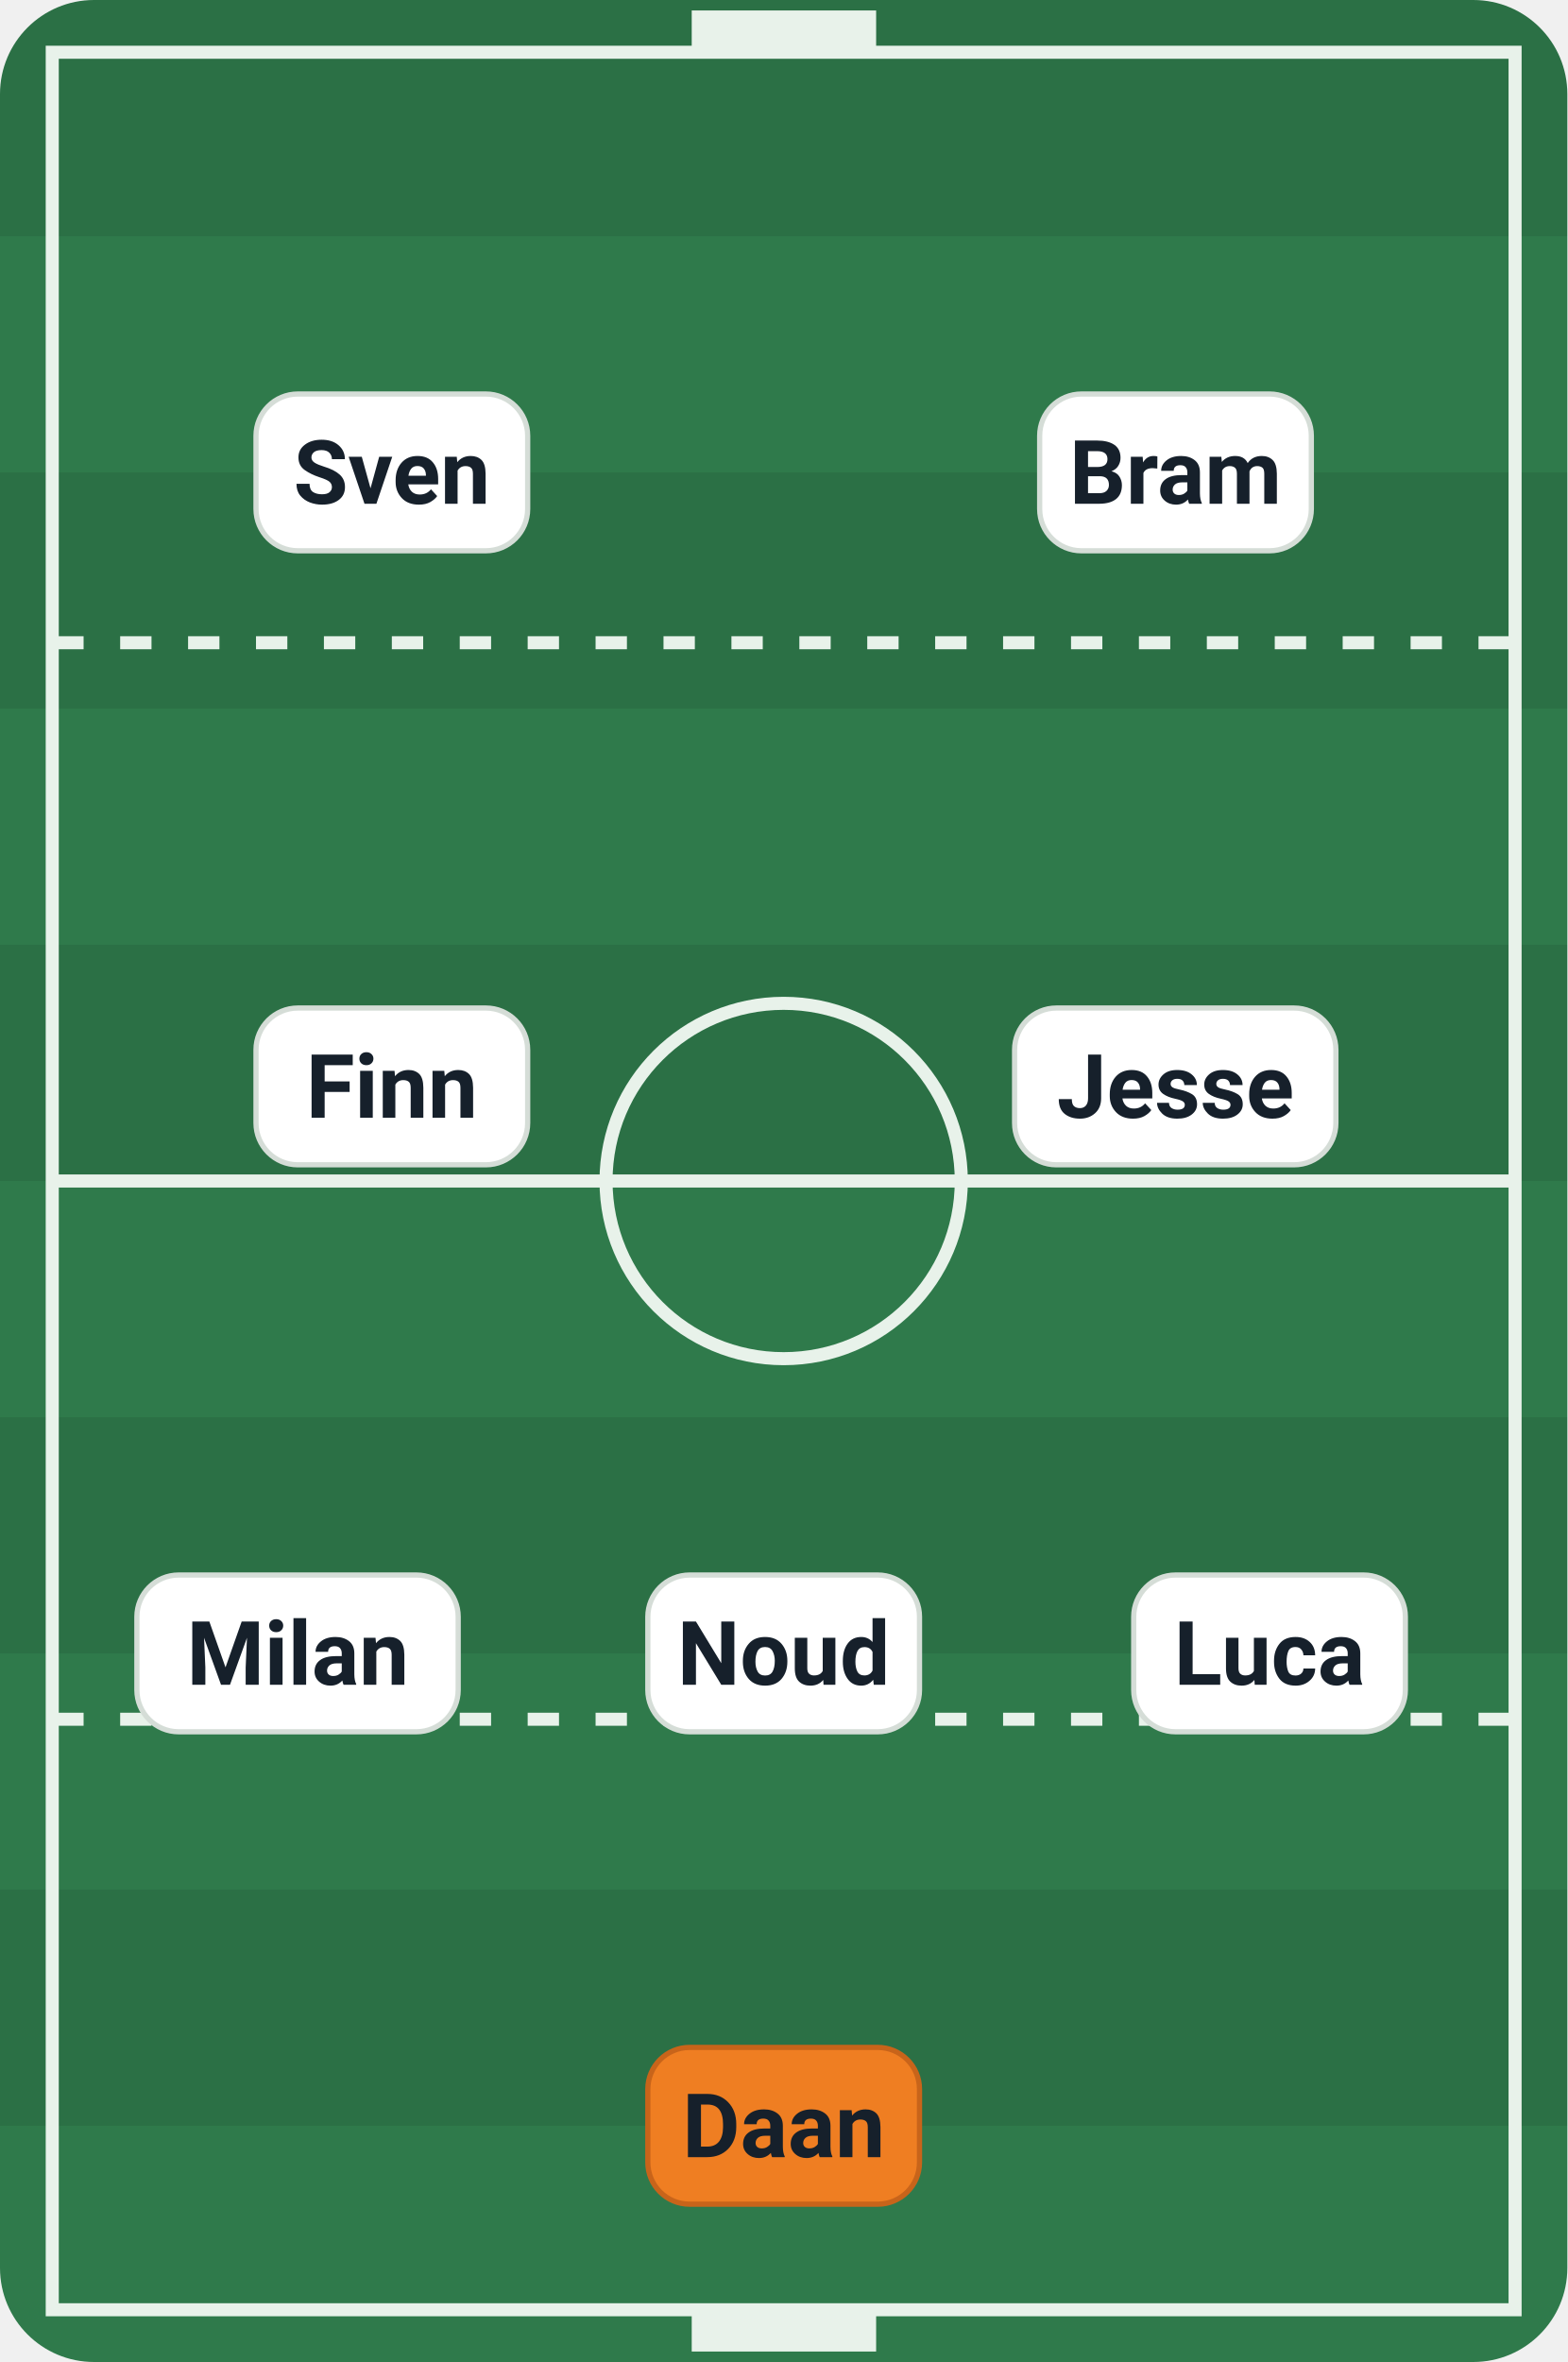
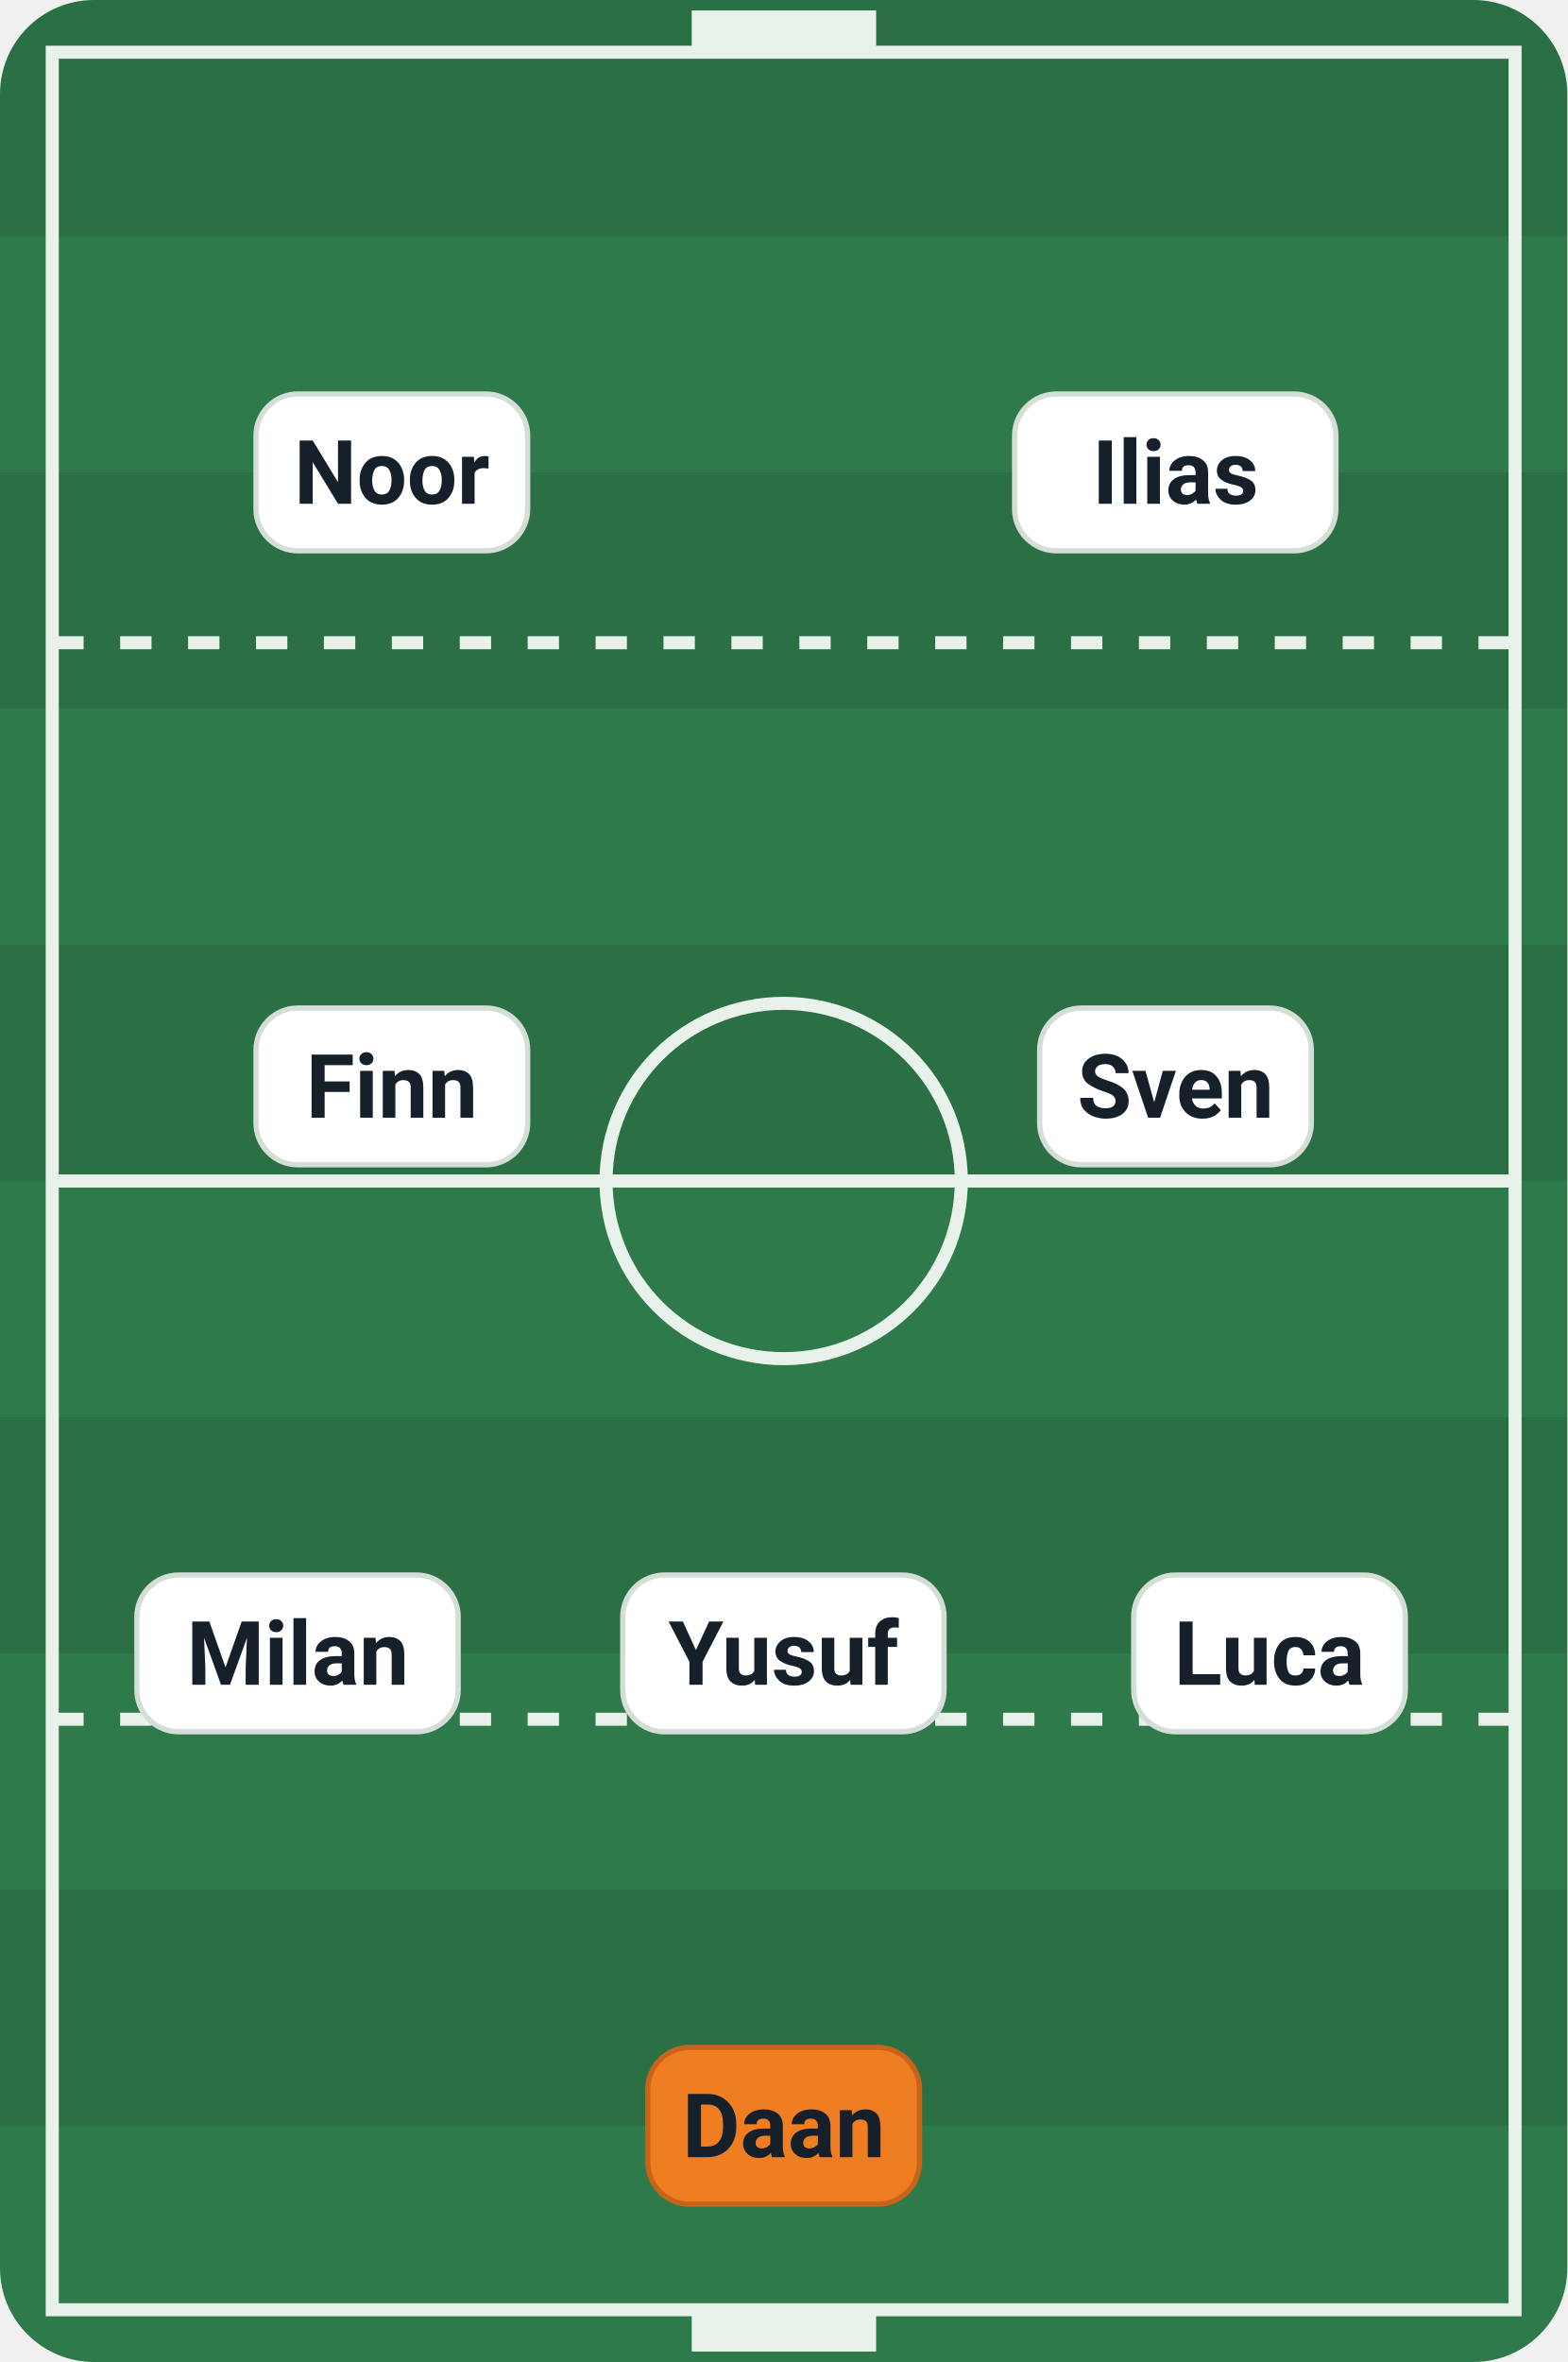
<svg xmlns="http://www.w3.org/2000/svg" viewBox="0 0 300 452" width="300" height="452" role="img" font-family="system-ui, -apple-system, Segoe UI, Roboto, sans-serif">
  <clipPath id="r">
    <rect width="300" height="452" rx="18" />
  </clipPath>
  <g clip-path="url(#r)">
    <rect x="0" y="0.0" width="300" height="45.2" fill="#2B7045" />
    <rect x="0" y="45.2" width="300" height="45.2" fill="#2F7A4B" />
    <rect x="0" y="90.4" width="300" height="45.2" fill="#2B7045" />
    <rect x="0" y="135.6" width="300" height="45.2" fill="#2F7A4B" />
    <rect x="0" y="180.8" width="300" height="45.2" fill="#2B7045" />
    <rect x="0" y="226.0" width="300" height="45.2" fill="#2F7A4B" />
    <rect x="0" y="271.2" width="300" height="45.2" fill="#2B7045" />
    <rect x="0" y="316.4" width="300" height="45.2" fill="#2F7A4B" />
    <rect x="0" y="361.6" width="300" height="45.2" fill="#2B7045" />
    <rect x="0" y="406.8" width="300" height="45.2" fill="#2F7A4B" />
    <rect x="10" y="10" width="280" height="432" fill="none" stroke="#E8F2EA" stroke-width="2.5" />
    <line x1="10" y1="226.0" x2="290" y2="226.0" fill="none" stroke="#E8F2EA" stroke-width="2.5" />
    <circle cx="150.0" cy="226.0" r="34" fill="none" stroke="#E8F2EA" stroke-width="2.5" />
    <line x1="10" y1="123.0" x2="290" y2="123.0" fill="none" stroke="#E8F2EA" stroke-width="2.5" stroke-dasharray="6 7" />
    <line x1="10" y1="329.0" x2="290" y2="329.0" fill="none" stroke="#E8F2EA" stroke-width="2.5" stroke-dasharray="6 7" />
    <rect x="132.4" y="2" width="35.3" height="8" fill="#E8F2EA" />
    <rect x="132.4" y="442" width="35.3" height="8" fill="#E8F2EA" />
  </g>
  <rect x="124.0" y="391.8" width="52.0" height="30" rx="8" fill="#EF7E22" stroke="#C8641A" />
  <text x="150.0" y="412.8" text-anchor="middle" font-size="17" font-weight="700" fill="#16202B">Daan</text>
  <rect x="26.2" y="301.4" width="61.5" height="30" rx="8" fill="#FFFFFF" stroke="#D5DDD7" />
  <text x="57.0" y="322.4" text-anchor="middle" font-size="17" font-weight="700" fill="#16202B">Milan</text>
-   <rect x="124.0" y="301.4" width="52.0" height="30" rx="8" fill="#FFFFFF" stroke="#D5DDD7" />
-   <text x="150.0" y="322.4" text-anchor="middle" font-size="17" font-weight="700" fill="#16202B">Noud</text>
+   <rect x="119.2" y="301.4" width="61.5" height="30" rx="8" fill="#FFFFFF" stroke="#D5DDD7" />
+   <text x="150.0" y="322.4" text-anchor="middle" font-size="17" font-weight="700" fill="#16202B">Yusuf</text>
  <rect x="217.0" y="301.4" width="52.0" height="30" rx="8" fill="#FFFFFF" stroke="#D5DDD7" />
  <text x="243.0" y="322.4" text-anchor="middle" font-size="17" font-weight="700" fill="#16202B">Luca</text>
  <rect x="49.0" y="192.9" width="52.0" height="30" rx="8" fill="#FFFFFF" stroke="#D5DDD7" />
  <text x="75.0" y="213.9" text-anchor="middle" font-size="17" font-weight="700" fill="#16202B">Finn</text>
-   <rect x="194.2" y="192.9" width="61.5" height="30" rx="8" fill="#FFFFFF" stroke="#D5DDD7" />
-   <text x="225.0" y="213.9" text-anchor="middle" font-size="17" font-weight="700" fill="#16202B">Jesse</text>
+   <rect x="199.0" y="192.9" width="52.0" height="30" rx="8" fill="#FFFFFF" stroke="#D5DDD7" />
+   <text x="225.0" y="213.9" text-anchor="middle" font-size="17" font-weight="700" fill="#16202B">Sven</text>
  <rect x="49.0" y="75.4" width="52.0" height="30" rx="8" fill="#FFFFFF" stroke="#D5DDD7" />
-   <text x="75.0" y="96.4" text-anchor="middle" font-size="17" font-weight="700" fill="#16202B">Sven</text>
-   <rect x="199.0" y="75.4" width="52.0" height="30" rx="8" fill="#FFFFFF" stroke="#D5DDD7" />
-   <text x="225.0" y="96.4" text-anchor="middle" font-size="17" font-weight="700" fill="#16202B">Bram</text>
+   <text x="75.0" y="96.4" text-anchor="middle" font-size="17" font-weight="700" fill="#16202B">Noor</text>
+   <rect x="194.2" y="75.4" width="61.5" height="30" rx="8" fill="#FFFFFF" stroke="#D5DDD7" />
+   <text x="225.0" y="96.4" text-anchor="middle" font-size="17" font-weight="700" fill="#16202B">Ilias</text>
</svg>
